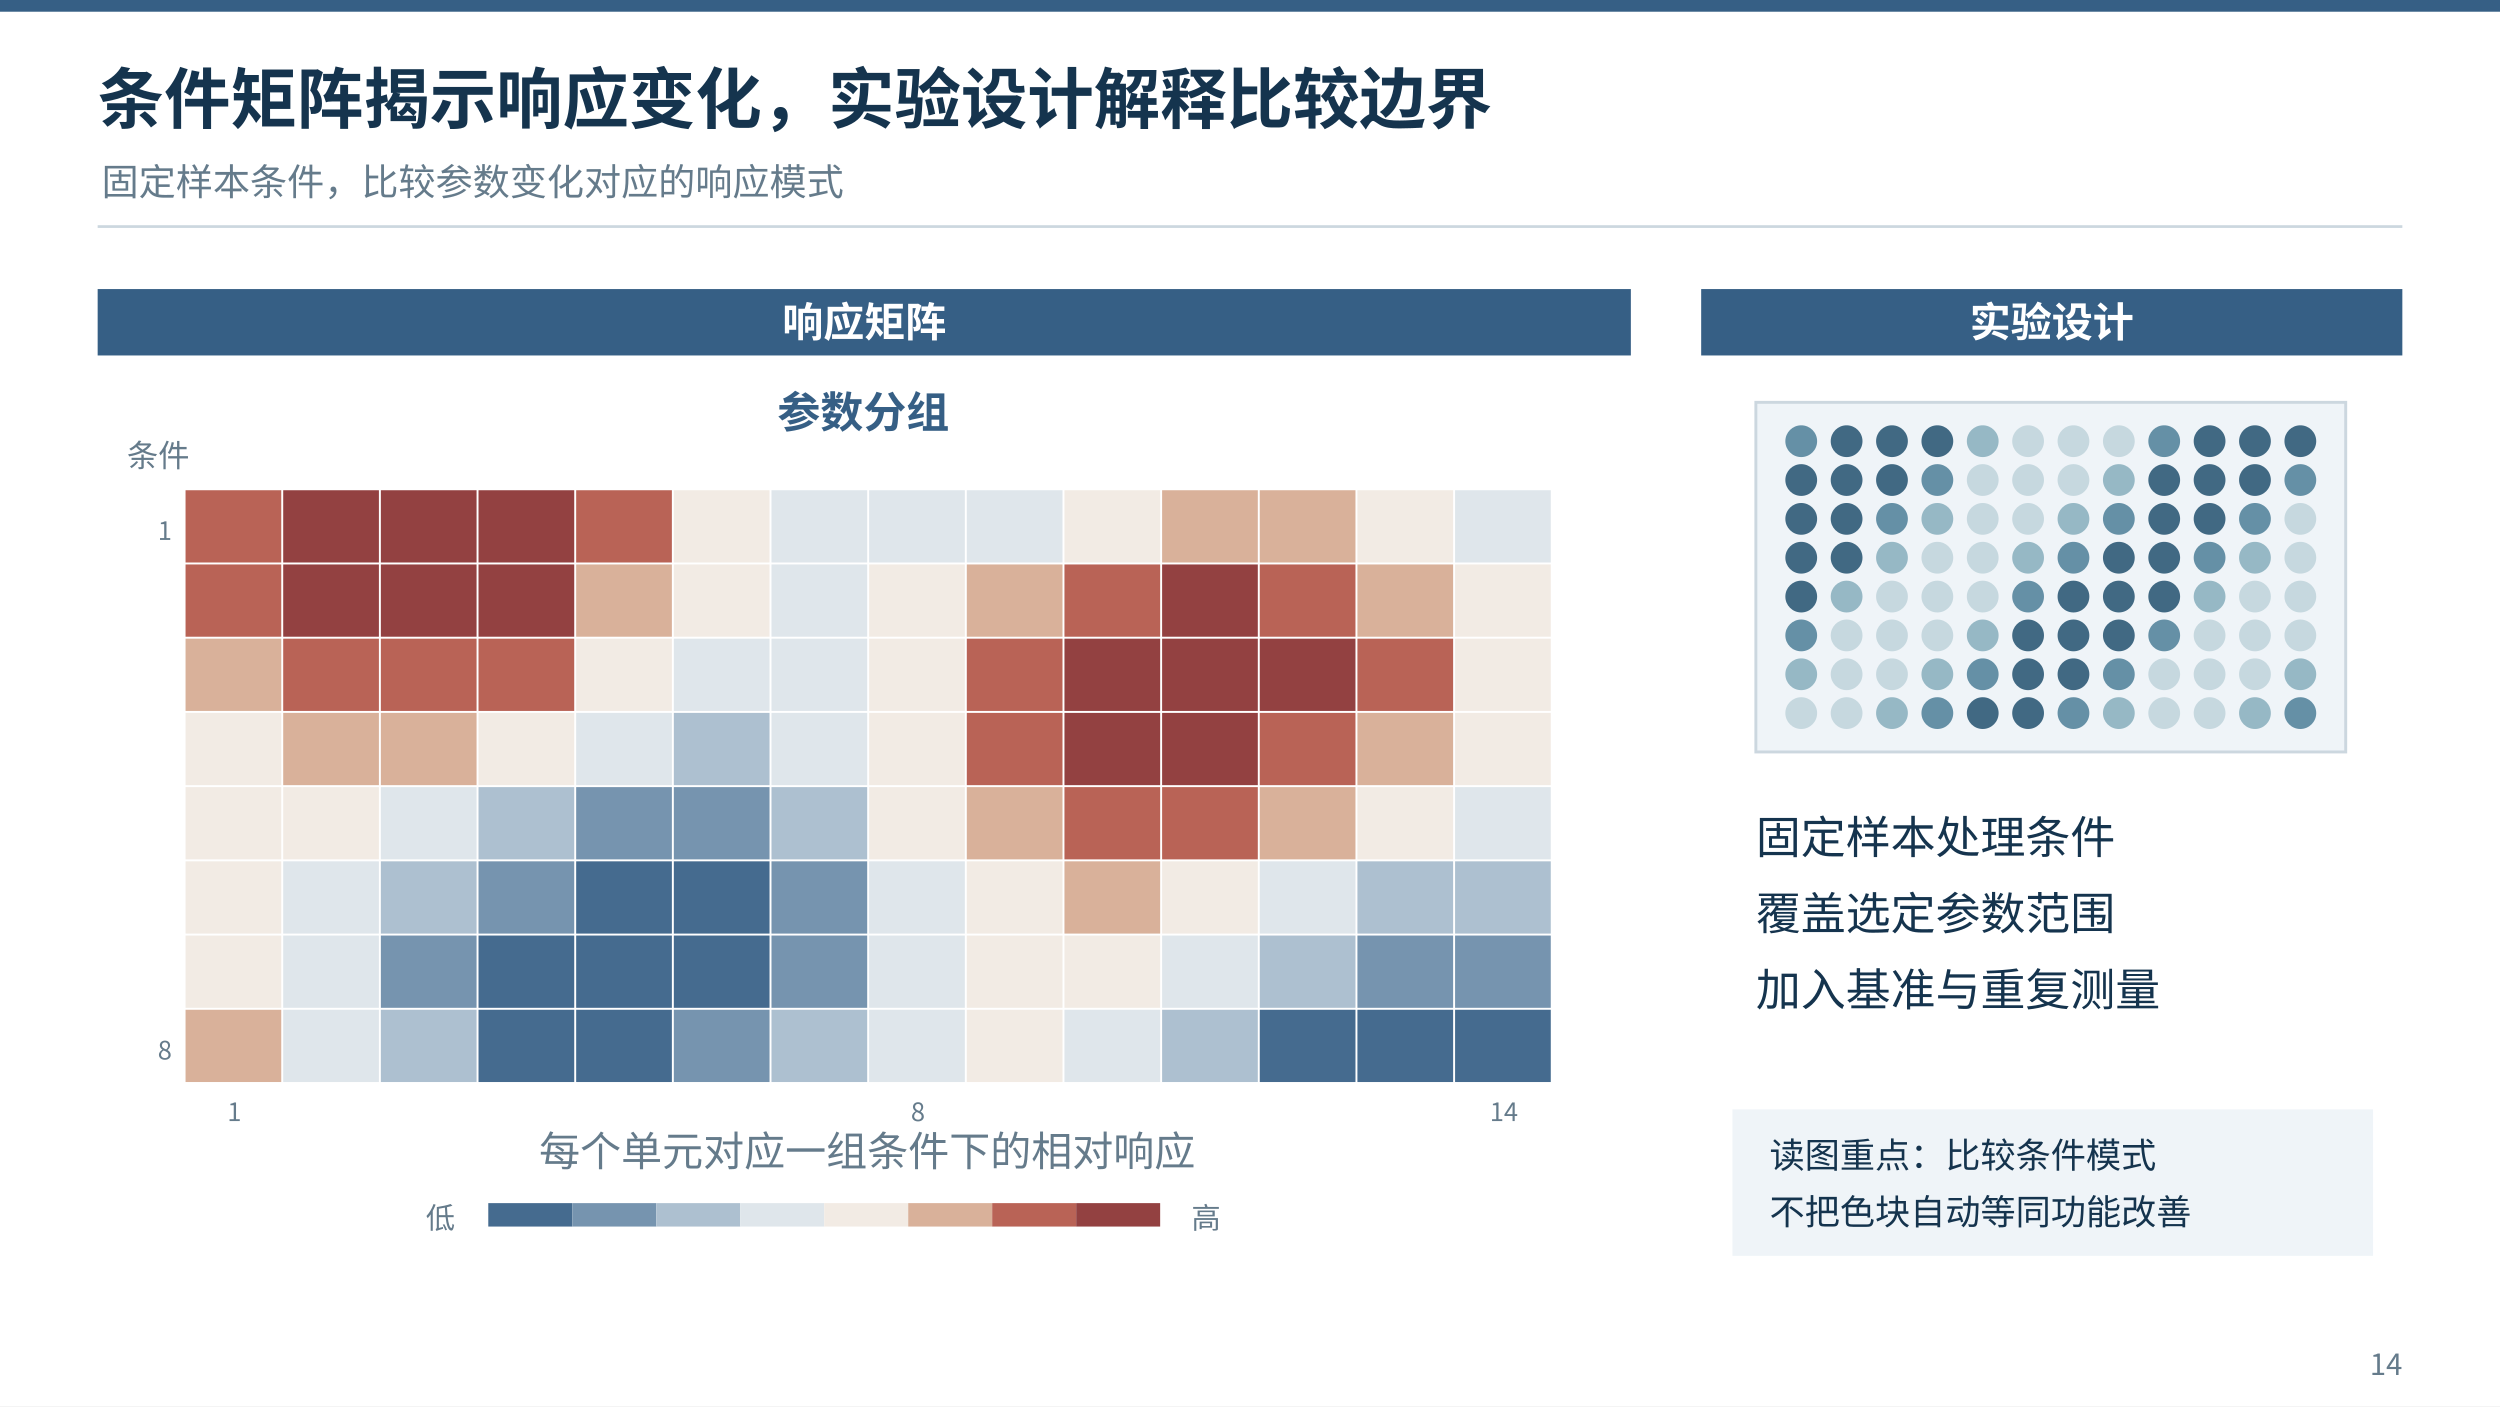
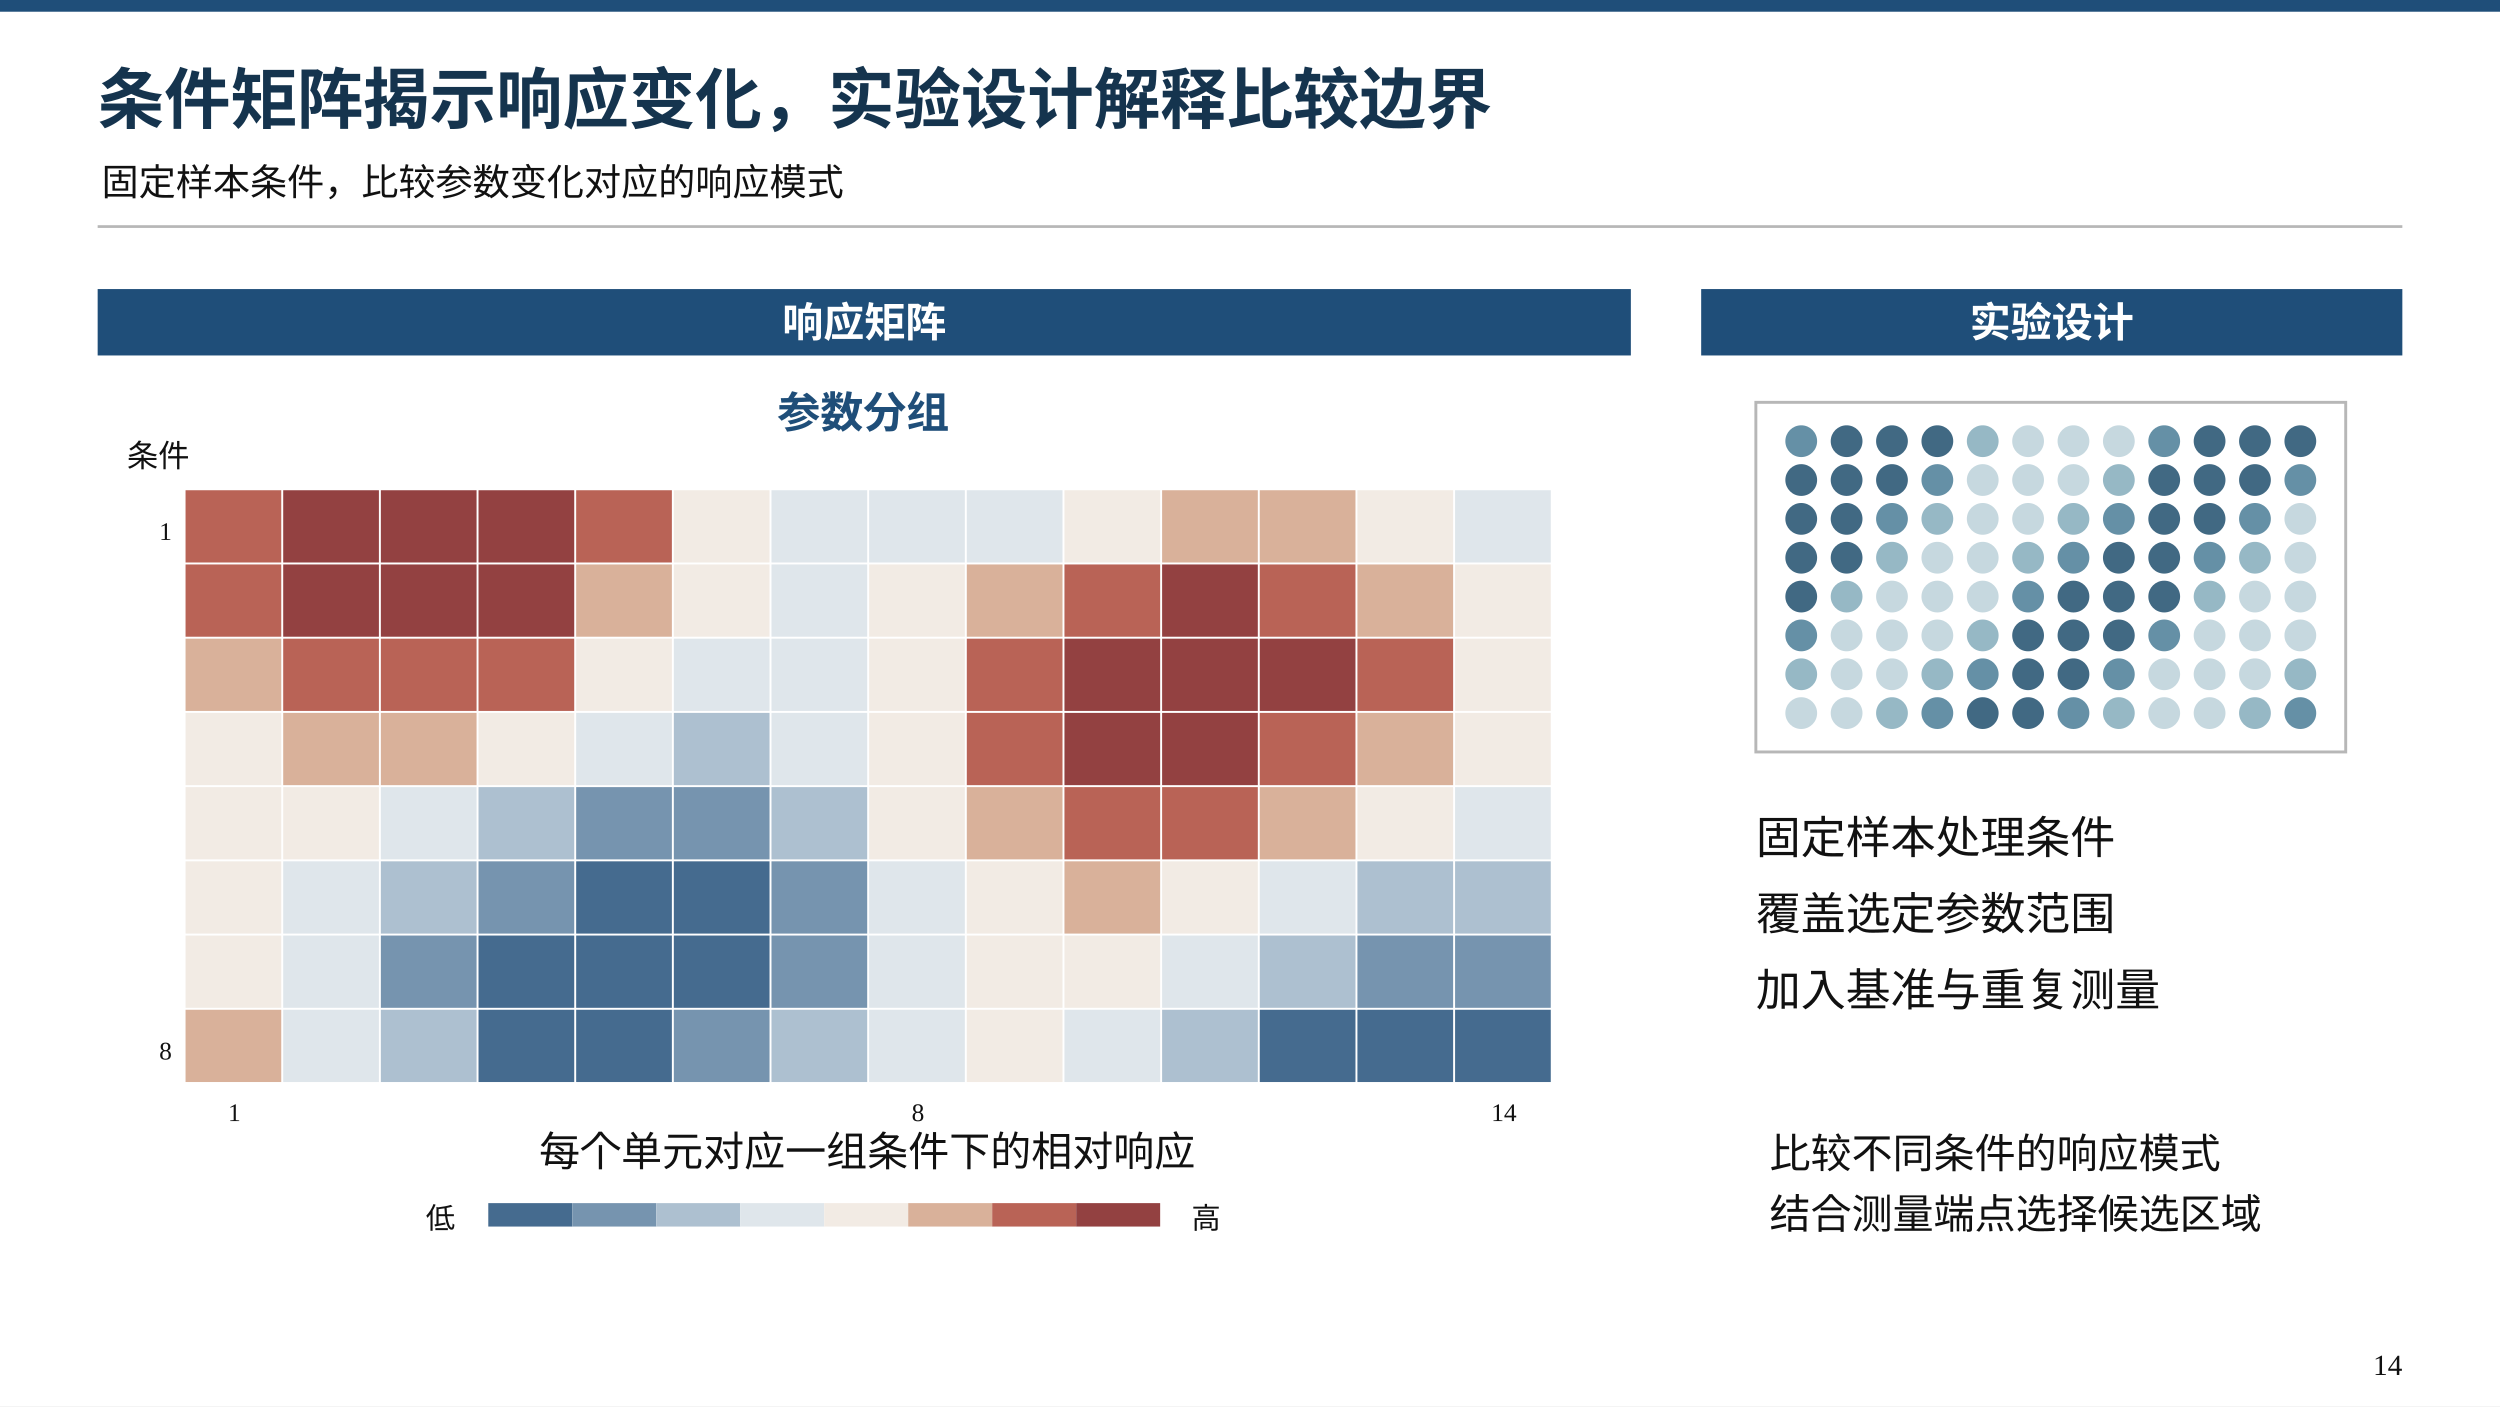
<svg xmlns="http://www.w3.org/2000/svg" width="1280" height="720" viewBox="0 0 1280 720">
  <rect width="1280" height="720" fill="white" />
-   <style>text{font-family:"Noto Sans CJK SC","Microsoft YaHei","PingFang SC",sans-serif}line,path,rect,circle,ellipse,polyline{vector-effect:non-scaling-stroke}</style>
-   <rect x="0" y="0" width="1280" height="6" fill="#365F85" />
-   <text x="50" y="63" font-size="34" fill="#15344E" font-weight="700" text-anchor="start">条件矩阵揭示响应变化，实验设计解释比较边界</text>
-   <text x="52" y="100" font-size="19" fill="#657B8B" font-weight="400" text-anchor="start">固定样本条件，比较参数变化对应的响应模式</text>
-   <line x1="50" y1="116" x2="1230" y2="116" stroke="#CCD7DF" stroke-width="1.4" />
-   <rect x="50" y="148" width="785" height="34" fill="#365F85" />
-   <text x="442.5" y="172.48" font-size="21" fill="white" font-weight="700" text-anchor="middle">响应矩阵</text>
-   <text x="442" y="219" font-size="22" fill="#365F85" font-weight="700" text-anchor="middle">参数分组</text>
+   <style>text{font-family:"Times New Roman","Microsoft YaHei"}line,path,rect,circle,ellipse,polyline{vector-effect:non-scaling-stroke}</style>
+   <rect x="0" y="0" width="1280" height="6" fill="#1F4E79" />
+   <text x="50" y="63" font-size="34" fill="#15344E" font-weight="700" text-anchor="start">
+     <tspan font-family="Microsoft YaHei">条件矩阵揭示响应变化，实验设计解释比较边界</tspan>
+   </text>
+   <text x="52" y="100" font-size="19" fill="#111111" font-weight="400" text-anchor="start">
+     <tspan font-family="Microsoft YaHei">固定样本条件，比较参数变化对应的响应模式</tspan>
+   </text>
+   <line x1="50" y1="116" x2="1230" y2="116" stroke="#B7B7B7" stroke-width="1.4" />
+   <rect x="50" y="148" width="785" height="34" fill="#1F4E79" />
+   <text x="442.5" y="172.48" font-size="21" fill="white" font-weight="700" text-anchor="middle">
+     <tspan font-family="Microsoft YaHei">响应矩阵</tspan>
+   </text>
+   <text x="442" y="219" font-size="22" fill="#1F4E79" font-weight="700" text-anchor="middle">
+     <tspan font-family="Microsoft YaHei">参数分组</tspan>
+   </text>
  <rect x="95.0" y="251.0" width="49.0" height="37.0" fill="#B96356" />
  <rect x="145.0" y="251.0" width="49.0" height="37.0" fill="#934141" />
  <rect x="195.0" y="251.0" width="49.0" height="37.0" fill="#934141" />
  <rect x="245.0" y="251.0" width="49.0" height="37.0" fill="#934141" />
  <rect x="295.0" y="251.0" width="49.0" height="37.0" fill="#B96356" />
  <rect x="345.0" y="251.0" width="49.0" height="37.0" fill="#F2EBE4" />
  <rect x="395.0" y="251.0" width="49.0" height="37.0" fill="#DFE6EB" />
  <rect x="445.0" y="251.0" width="49.0" height="37.0" fill="#DFE6EB" />
  <rect x="495.0" y="251.0" width="49.0" height="37.0" fill="#DFE6EB" />
  <rect x="545.0" y="251.0" width="49.0" height="37.0" fill="#F2EBE4" />
  <rect x="595.0" y="251.0" width="49.0" height="37.0" fill="#D9B19A" />
  <rect x="645.0" y="251.0" width="49.0" height="37.0" fill="#D9B19A" />
  <rect x="695.0" y="251.0" width="49.0" height="37.0" fill="#F2EBE4" />
  <rect x="745.0" y="251.0" width="49.0" height="37.0" fill="#DFE6EB" />
  <rect x="95.0" y="289.0" width="49.0" height="37.0" fill="#B96356" />
  <rect x="145.0" y="289.0" width="49.0" height="37.0" fill="#934141" />
  <rect x="195.0" y="289.0" width="49.0" height="37.0" fill="#934141" />
  <rect x="245.0" y="289.0" width="49.0" height="37.0" fill="#934141" />
  <rect x="295.0" y="289.0" width="49.0" height="37.0" fill="#D9B19A" />
  <rect x="345.0" y="289.0" width="49.0" height="37.0" fill="#F2EBE4" />
  <rect x="395.0" y="289.0" width="49.0" height="37.0" fill="#DFE6EB" />
  <rect x="445.0" y="289.0" width="49.0" height="37.0" fill="#F2EBE4" />
  <rect x="495.0" y="289.0" width="49.0" height="37.0" fill="#D9B19A" />
  <rect x="545.0" y="289.0" width="49.0" height="37.0" fill="#B96356" />
  <rect x="595.0" y="289.0" width="49.0" height="37.0" fill="#934141" />
  <rect x="645.0" y="289.0" width="49.0" height="37.0" fill="#B96356" />
  <rect x="695.0" y="289.0" width="49.0" height="37.0" fill="#D9B19A" />
  <rect x="745.0" y="289.0" width="49.0" height="37.0" fill="#F2EBE4" />
  <rect x="95.0" y="327.0" width="49.0" height="37.0" fill="#D9B19A" />
  <rect x="145.0" y="327.0" width="49.0" height="37.0" fill="#B96356" />
  <rect x="195.0" y="327.0" width="49.0" height="37.0" fill="#B96356" />
  <rect x="245.0" y="327.0" width="49.0" height="37.0" fill="#B96356" />
  <rect x="295.0" y="327.0" width="49.0" height="37.0" fill="#F2EBE4" />
  <rect x="345.0" y="327.0" width="49.0" height="37.0" fill="#DFE6EB" />
  <rect x="395.0" y="327.0" width="49.0" height="37.0" fill="#DFE6EB" />
  <rect x="445.0" y="327.0" width="49.0" height="37.0" fill="#F2EBE4" />
  <rect x="495.0" y="327.0" width="49.0" height="37.0" fill="#B96356" />
  <rect x="545.0" y="327.0" width="49.0" height="37.0" fill="#934141" />
  <rect x="595.0" y="327.0" width="49.0" height="37.0" fill="#934141" />
  <rect x="645.0" y="327.0" width="49.0" height="37.0" fill="#934141" />
  <rect x="695.0" y="327.0" width="49.0" height="37.0" fill="#B96356" />
  <rect x="745.0" y="327.0" width="49.0" height="37.0" fill="#F2EBE4" />
  <rect x="95.0" y="365.0" width="49.0" height="37.0" fill="#F2EBE4" />
  <rect x="145.0" y="365.0" width="49.0" height="37.0" fill="#D9B19A" />
  <rect x="195.0" y="365.0" width="49.0" height="37.0" fill="#D9B19A" />
  <rect x="245.0" y="365.0" width="49.0" height="37.0" fill="#F2EBE4" />
  <rect x="295.0" y="365.0" width="49.0" height="37.0" fill="#DFE6EB" />
  <rect x="345.0" y="365.0" width="49.0" height="37.0" fill="#ADC0D0" />
  <rect x="395.0" y="365.0" width="49.0" height="37.0" fill="#DFE6EB" />
  <rect x="445.0" y="365.0" width="49.0" height="37.0" fill="#F2EBE4" />
  <rect x="495.0" y="365.0" width="49.0" height="37.0" fill="#B96356" />
  <rect x="545.0" y="365.0" width="49.0" height="37.0" fill="#934141" />
  <rect x="595.0" y="365.0" width="49.0" height="37.0" fill="#934141" />
  <rect x="645.0" y="365.0" width="49.0" height="37.0" fill="#B96356" />
  <rect x="695.0" y="365.0" width="49.0" height="37.0" fill="#D9B19A" />
  <rect x="745.0" y="365.0" width="49.0" height="37.0" fill="#F2EBE4" />
  <rect x="95.0" y="403.0" width="49.0" height="37.0" fill="#F2EBE4" />
  <rect x="145.0" y="403.0" width="49.0" height="37.0" fill="#F2EBE4" />
  <rect x="195.0" y="403.0" width="49.0" height="37.0" fill="#DFE6EB" />
  <rect x="245.0" y="403.0" width="49.0" height="37.0" fill="#ADC0D0" />
  <rect x="295.0" y="403.0" width="49.0" height="37.0" fill="#7694AF" />
  <rect x="345.0" y="403.0" width="49.0" height="37.0" fill="#7694AF" />
  <rect x="395.0" y="403.0" width="49.0" height="37.0" fill="#ADC0D0" />
  <rect x="445.0" y="403.0" width="49.0" height="37.0" fill="#F2EBE4" />
  <rect x="495.0" y="403.0" width="49.0" height="37.0" fill="#D9B19A" />
  <rect x="545.0" y="403.0" width="49.0" height="37.0" fill="#B96356" />
  <rect x="595.0" y="403.0" width="49.0" height="37.0" fill="#B96356" />
  <rect x="645.0" y="403.0" width="49.0" height="37.0" fill="#D9B19A" />
  <rect x="695.0" y="403.0" width="49.0" height="37.0" fill="#F2EBE4" />
  <rect x="745.0" y="403.0" width="49.0" height="37.0" fill="#DFE6EB" />
  <rect x="95.0" y="441.0" width="49.0" height="37.0" fill="#F2EBE4" />
  <rect x="145.0" y="441.0" width="49.0" height="37.0" fill="#DFE6EB" />
  <rect x="195.0" y="441.0" width="49.0" height="37.0" fill="#ADC0D0" />
  <rect x="245.0" y="441.0" width="49.0" height="37.0" fill="#7694AF" />
  <rect x="295.0" y="441.0" width="49.0" height="37.0" fill="#456B8F" />
  <rect x="345.0" y="441.0" width="49.0" height="37.0" fill="#456B8F" />
  <rect x="395.0" y="441.0" width="49.0" height="37.0" fill="#7694AF" />
  <rect x="445.0" y="441.0" width="49.0" height="37.0" fill="#DFE6EB" />
  <rect x="495.0" y="441.0" width="49.0" height="37.0" fill="#F2EBE4" />
  <rect x="545.0" y="441.0" width="49.0" height="37.0" fill="#D9B19A" />
  <rect x="595.0" y="441.0" width="49.0" height="37.0" fill="#F2EBE4" />
  <rect x="645.0" y="441.0" width="49.0" height="37.0" fill="#DFE6EB" />
  <rect x="695.0" y="441.0" width="49.0" height="37.0" fill="#ADC0D0" />
  <rect x="745.0" y="441.0" width="49.0" height="37.0" fill="#ADC0D0" />
  <rect x="95.0" y="479.0" width="49.0" height="37.0" fill="#F2EBE4" />
  <rect x="145.0" y="479.0" width="49.0" height="37.0" fill="#DFE6EB" />
  <rect x="195.0" y="479.0" width="49.0" height="37.0" fill="#7694AF" />
  <rect x="245.0" y="479.0" width="49.0" height="37.0" fill="#456B8F" />
  <rect x="295.0" y="479.0" width="49.0" height="37.0" fill="#456B8F" />
  <rect x="345.0" y="479.0" width="49.0" height="37.0" fill="#456B8F" />
  <rect x="395.0" y="479.0" width="49.0" height="37.0" fill="#7694AF" />
  <rect x="445.0" y="479.0" width="49.0" height="37.0" fill="#DFE6EB" />
  <rect x="495.0" y="479.0" width="49.0" height="37.0" fill="#F2EBE4" />
  <rect x="545.0" y="479.0" width="49.0" height="37.0" fill="#F2EBE4" />
  <rect x="595.0" y="479.0" width="49.0" height="37.0" fill="#DFE6EB" />
  <rect x="645.0" y="479.0" width="49.0" height="37.0" fill="#ADC0D0" />
  <rect x="695.0" y="479.0" width="49.0" height="37.0" fill="#7694AF" />
  <rect x="745.0" y="479.0" width="49.0" height="37.0" fill="#7694AF" />
  <rect x="95.0" y="517.0" width="49.0" height="37.0" fill="#D9B19A" />
  <rect x="145.0" y="517.0" width="49.0" height="37.0" fill="#DFE6EB" />
  <rect x="195.0" y="517.0" width="49.0" height="37.0" fill="#ADC0D0" />
  <rect x="245.0" y="517.0" width="49.0" height="37.0" fill="#456B8F" />
  <rect x="295.0" y="517.0" width="49.0" height="37.0" fill="#456B8F" />
  <rect x="345.0" y="517.0" width="49.0" height="37.0" fill="#7694AF" />
  <rect x="395.0" y="517.0" width="49.0" height="37.0" fill="#ADC0D0" />
  <rect x="445.0" y="517.0" width="49.0" height="37.0" fill="#DFE6EB" />
  <rect x="495.0" y="517.0" width="49.0" height="37.0" fill="#F2EBE4" />
  <rect x="545.0" y="517.0" width="49.0" height="37.0" fill="#DFE6EB" />
  <rect x="595.0" y="517.0" width="49.0" height="37.0" fill="#ADC0D0" />
  <rect x="645.0" y="517.0" width="49.0" height="37.0" fill="#456B8F" />
  <rect x="695.0" y="517.0" width="49.0" height="37.0" fill="#456B8F" />
  <rect x="745.0" y="517.0" width="49.0" height="37.0" fill="#456B8F" />
-   <text x="120.0" y="574" font-size="13" fill="#657B8B" font-weight="400" text-anchor="middle">1</text>
-   <text x="470.0" y="574" font-size="13" fill="#657B8B" font-weight="400" text-anchor="middle">8</text>
-   <text x="770.0" y="574" font-size="13" fill="#657B8B" font-weight="400" text-anchor="middle">14</text>
-   <text x="88" y="276.46" font-size="13" fill="#657B8B" font-weight="400" text-anchor="end">1</text>
-   <text x="88" y="542.46" font-size="13" fill="#657B8B" font-weight="400" text-anchor="end">8</text>
-   <text x="65" y="239" font-size="16" fill="#657B8B" font-weight="400" text-anchor="start">条件</text>
-   <text x="444" y="597" font-size="21" fill="#657B8B" font-weight="400" text-anchor="middle">每个单元对应一组条件下的相对响应</text>
+   <text x="120.0" y="574" font-size="13" fill="#111111" font-weight="400" text-anchor="middle">
+     <tspan font-family="Times New Roman">1</tspan>
+   </text>
+   <text x="470.0" y="574" font-size="13" fill="#111111" font-weight="400" text-anchor="middle">
+     <tspan font-family="Times New Roman">8</tspan>
+   </text>
+   <text x="770.0" y="574" font-size="13" fill="#111111" font-weight="400" text-anchor="middle">
+     <tspan font-family="Times New Roman">14</tspan>
+   </text>
+   <text x="88" y="276.46" font-size="13" fill="#111111" font-weight="400" text-anchor="end">
+     <tspan font-family="Times New Roman">1</tspan>
+   </text>
+   <text x="88" y="542.46" font-size="13" fill="#111111" font-weight="400" text-anchor="end">
+     <tspan font-family="Times New Roman">8</tspan>
+   </text>
+   <text x="65" y="239" font-size="16" fill="#111111" font-weight="400" text-anchor="start">
+     <tspan font-family="Microsoft YaHei">条件</tspan>
+   </text>
+   <text x="444" y="597" font-size="21" fill="#111111" font-weight="400" text-anchor="middle">
+     <tspan font-family="Microsoft YaHei">每个单元对应一组条件下的相对响应</tspan>
+   </text>
  <rect x="250" y="616" width="43" height="12" fill="#456B8F" />
  <rect x="293" y="616" width="43" height="12" fill="#7694AF" />
  <rect x="336" y="616" width="43" height="12" fill="#ADC0D0" />
  <rect x="379" y="616" width="43" height="12" fill="#DFE6EB" />
  <rect x="422" y="616" width="43" height="12" fill="#F2EBE4" />
  <rect x="465" y="616" width="43" height="12" fill="#D9B19A" />
  <rect x="508" y="616" width="43" height="12" fill="#B96356" />
  <rect x="551" y="616" width="43" height="12" fill="#934141" />
-   <text x="233" y="629" font-size="15" fill="#657B8B" font-weight="400" text-anchor="end">低</text>
-   <text x="610" y="629" font-size="15" fill="#657B8B" font-weight="400" text-anchor="start">高</text>
-   <rect x="871" y="148" width="359" height="34" fill="#365F85" />
-   <text x="1050.5" y="172.48" font-size="21" fill="white" font-weight="700" text-anchor="middle">实验设计</text>
-   <rect x="899" y="206" width="302" height="179" fill="#EFF4F8" stroke="#CCD7DF" stroke-width="1.5" />
+   <text x="233" y="629" font-size="15" fill="#111111" font-weight="400" text-anchor="end">
+     <tspan font-family="Microsoft YaHei">低</tspan>
+   </text>
+   <text x="610" y="629" font-size="15" fill="#111111" font-weight="400" text-anchor="start">
+     <tspan font-family="Microsoft YaHei">高</tspan>
+   </text>
+   <rect x="871" y="148" width="359" height="34" fill="#1F4E79" />
+   <text x="1050.5" y="172.48" font-size="21" fill="white" font-weight="700" text-anchor="middle">
+     <tspan font-family="Microsoft YaHei">实验设计</tspan>
+   </text>
+   <rect x="899" y="206" width="302" height="179" fill="white" stroke="#B7B7B7" stroke-width="1.5" />
  <circle cx="922.231" cy="225.889" r="8.136" fill="#6590A6" />
  <circle cx="945.462" cy="225.889" r="8.136" fill="#416983" />
  <circle cx="968.692" cy="225.889" r="8.136" fill="#416983" />
  <circle cx="991.923" cy="225.889" r="8.136" fill="#416983" />
  <circle cx="1015.154" cy="225.889" r="8.136" fill="#96B8C5" />
  <circle cx="1038.385" cy="225.889" r="8.136" fill="#C6D8DF" />
  <circle cx="1061.615" cy="225.889" r="8.136" fill="#C6D8DF" />
  <circle cx="1084.846" cy="225.889" r="8.136" fill="#C6D8DF" />
  <circle cx="1108.077" cy="225.889" r="8.136" fill="#6590A6" />
  <circle cx="1131.308" cy="225.889" r="8.136" fill="#416983" />
  <circle cx="1154.538" cy="225.889" r="8.136" fill="#416983" />
  <circle cx="1177.769" cy="225.889" r="8.136" fill="#416983" />
  <circle cx="922.231" cy="245.778" r="8.136" fill="#416983" />
  <circle cx="945.462" cy="245.778" r="8.136" fill="#416983" />
  <circle cx="968.692" cy="245.778" r="8.136" fill="#416983" />
  <circle cx="991.923" cy="245.778" r="8.136" fill="#6590A6" />
  <circle cx="1015.154" cy="245.778" r="8.136" fill="#C6D8DF" />
  <circle cx="1038.385" cy="245.778" r="8.136" fill="#C6D8DF" />
  <circle cx="1061.615" cy="245.778" r="8.136" fill="#C6D8DF" />
  <circle cx="1084.846" cy="245.778" r="8.136" fill="#96B8C5" />
  <circle cx="1108.077" cy="245.778" r="8.136" fill="#416983" />
  <circle cx="1131.308" cy="245.778" r="8.136" fill="#416983" />
  <circle cx="1154.538" cy="245.778" r="8.136" fill="#416983" />
  <circle cx="1177.769" cy="245.778" r="8.136" fill="#6590A6" />
  <circle cx="922.231" cy="265.667" r="8.136" fill="#416983" />
  <circle cx="945.462" cy="265.667" r="8.136" fill="#416983" />
  <circle cx="968.692" cy="265.667" r="8.136" fill="#6590A6" />
  <circle cx="991.923" cy="265.667" r="8.136" fill="#96B8C5" />
  <circle cx="1015.154" cy="265.667" r="8.136" fill="#C6D8DF" />
  <circle cx="1038.385" cy="265.667" r="8.136" fill="#C6D8DF" />
  <circle cx="1061.615" cy="265.667" r="8.136" fill="#96B8C5" />
  <circle cx="1084.846" cy="265.667" r="8.136" fill="#6590A6" />
  <circle cx="1108.077" cy="265.667" r="8.136" fill="#416983" />
  <circle cx="1131.308" cy="265.667" r="8.136" fill="#416983" />
  <circle cx="1154.538" cy="265.667" r="8.136" fill="#6590A6" />
  <circle cx="1177.769" cy="265.667" r="8.136" fill="#C6D8DF" />
  <circle cx="922.231" cy="285.556" r="8.136" fill="#416983" />
  <circle cx="945.462" cy="285.556" r="8.136" fill="#416983" />
  <circle cx="968.692" cy="285.556" r="8.136" fill="#96B8C5" />
  <circle cx="991.923" cy="285.556" r="8.136" fill="#C6D8DF" />
  <circle cx="1015.154" cy="285.556" r="8.136" fill="#C6D8DF" />
  <circle cx="1038.385" cy="285.556" r="8.136" fill="#96B8C5" />
  <circle cx="1061.615" cy="285.556" r="8.136" fill="#6590A6" />
  <circle cx="1084.846" cy="285.556" r="8.136" fill="#416983" />
  <circle cx="1108.077" cy="285.556" r="8.136" fill="#416983" />
  <circle cx="1131.308" cy="285.556" r="8.136" fill="#6590A6" />
  <circle cx="1154.538" cy="285.556" r="8.136" fill="#96B8C5" />
  <circle cx="1177.769" cy="285.556" r="8.136" fill="#C6D8DF" />
  <circle cx="922.231" cy="305.444" r="8.136" fill="#416983" />
  <circle cx="945.462" cy="305.444" r="8.136" fill="#96B8C5" />
  <circle cx="968.692" cy="305.444" r="8.136" fill="#C6D8DF" />
  <circle cx="991.923" cy="305.444" r="8.136" fill="#C6D8DF" />
  <circle cx="1015.154" cy="305.444" r="8.136" fill="#C6D8DF" />
  <circle cx="1038.385" cy="305.444" r="8.136" fill="#6590A6" />
  <circle cx="1061.615" cy="305.444" r="8.136" fill="#416983" />
  <circle cx="1084.846" cy="305.444" r="8.136" fill="#416983" />
  <circle cx="1108.077" cy="305.444" r="8.136" fill="#416983" />
  <circle cx="1131.308" cy="305.444" r="8.136" fill="#96B8C5" />
  <circle cx="1154.538" cy="305.444" r="8.136" fill="#C6D8DF" />
  <circle cx="1177.769" cy="305.444" r="8.136" fill="#C6D8DF" />
  <circle cx="922.231" cy="325.333" r="8.136" fill="#6590A6" />
  <circle cx="945.462" cy="325.333" r="8.136" fill="#C6D8DF" />
  <circle cx="968.692" cy="325.333" r="8.136" fill="#C6D8DF" />
  <circle cx="991.923" cy="325.333" r="8.136" fill="#C6D8DF" />
  <circle cx="1015.154" cy="325.333" r="8.136" fill="#96B8C5" />
  <circle cx="1038.385" cy="325.333" r="8.136" fill="#416983" />
  <circle cx="1061.615" cy="325.333" r="8.136" fill="#416983" />
  <circle cx="1084.846" cy="325.333" r="8.136" fill="#416983" />
  <circle cx="1108.077" cy="325.333" r="8.136" fill="#6590A6" />
  <circle cx="1131.308" cy="325.333" r="8.136" fill="#C6D8DF" />
  <circle cx="1154.538" cy="325.333" r="8.136" fill="#C6D8DF" />
  <circle cx="1177.769" cy="325.333" r="8.136" fill="#C6D8DF" />
  <circle cx="922.231" cy="345.222" r="8.136" fill="#96B8C5" />
  <circle cx="945.462" cy="345.222" r="8.136" fill="#C6D8DF" />
  <circle cx="968.692" cy="345.222" r="8.136" fill="#C6D8DF" />
  <circle cx="991.923" cy="345.222" r="8.136" fill="#96B8C5" />
  <circle cx="1015.154" cy="345.222" r="8.136" fill="#6590A6" />
  <circle cx="1038.385" cy="345.222" r="8.136" fill="#416983" />
  <circle cx="1061.615" cy="345.222" r="8.136" fill="#416983" />
  <circle cx="1084.846" cy="345.222" r="8.136" fill="#6590A6" />
  <circle cx="1108.077" cy="345.222" r="8.136" fill="#C6D8DF" />
  <circle cx="1131.308" cy="345.222" r="8.136" fill="#C6D8DF" />
  <circle cx="1154.538" cy="345.222" r="8.136" fill="#C6D8DF" />
  <circle cx="1177.769" cy="345.222" r="8.136" fill="#96B8C5" />
  <circle cx="922.231" cy="365.111" r="8.136" fill="#C6D8DF" />
  <circle cx="945.462" cy="365.111" r="8.136" fill="#C6D8DF" />
  <circle cx="968.692" cy="365.111" r="8.136" fill="#96B8C5" />
  <circle cx="991.923" cy="365.111" r="8.136" fill="#6590A6" />
  <circle cx="1015.154" cy="365.111" r="8.136" fill="#416983" />
  <circle cx="1038.385" cy="365.111" r="8.136" fill="#416983" />
  <circle cx="1061.615" cy="365.111" r="8.136" fill="#6590A6" />
  <circle cx="1084.846" cy="365.111" r="8.136" fill="#96B8C5" />
  <circle cx="1108.077" cy="365.111" r="8.136" fill="#C6D8DF" />
  <circle cx="1131.308" cy="365.111" r="8.136" fill="#C6D8DF" />
  <circle cx="1154.538" cy="365.111" r="8.136" fill="#96B8C5" />
  <circle cx="1177.769" cy="365.111" r="8.136" fill="#6590A6" />
-   <text x="899" y="437" font-size="23" fill="#15344E" font-weight="400" text-anchor="start">固定样本处理条件</text>
-   <text x="899" y="476" font-size="23" fill="#15344E" font-weight="400" text-anchor="start">覆盖选定参数范围</text>
-   <text x="899" y="515" font-size="23" fill="#15344E" font-weight="400" text-anchor="start">加入基准与重复测量</text>
-   <rect x="887" y="568" width="328" height="75" fill="#EFF4F8" />
-   <text x="906" y="598" font-size="18" fill="#15344E" font-weight="400" text-anchor="start">读图重点：比较条件模式</text>
-   <text x="906" y="627" font-size="18" fill="#15344E" font-weight="400" text-anchor="start">不把色块自动等同功能改善</text>
-   <text x="1230" y="704" font-size="15" fill="#657B8B" font-weight="400" text-anchor="end">14</text>
+   <text x="899" y="437" font-size="23" fill="#111111" font-weight="400" text-anchor="start">
+     <tspan font-family="Microsoft YaHei">固定样本处理条件</tspan>
+   </text>
+   <text x="899" y="476" font-size="23" fill="#111111" font-weight="400" text-anchor="start">
+     <tspan font-family="Microsoft YaHei">覆盖选定参数范围</tspan>
+   </text>
+   <text x="899" y="515" font-size="23" fill="#111111" font-weight="400" text-anchor="start">
+     <tspan font-family="Microsoft YaHei">加入基准与重复测量</tspan>
+   </text>
+   <rect x="887" y="568" width="328" height="75" fill="white" />
+   <text x="906" y="598" font-size="21" fill="#111111" font-weight="400" text-anchor="start">
+     <tspan font-family="Microsoft YaHei">比较不同条件的响应模式</tspan>
+   </text>
+   <text x="906" y="629" font-size="21" fill="#111111" font-weight="400" text-anchor="start">
+     <tspan font-family="Microsoft YaHei">结合测量端点选择候选区域</tspan>
+   </text>
+   <text x="1230" y="704" font-size="15" fill="#111111" font-weight="400" text-anchor="end">
+     <tspan font-family="Times New Roman">14</tspan>
+   </text>
</svg>
